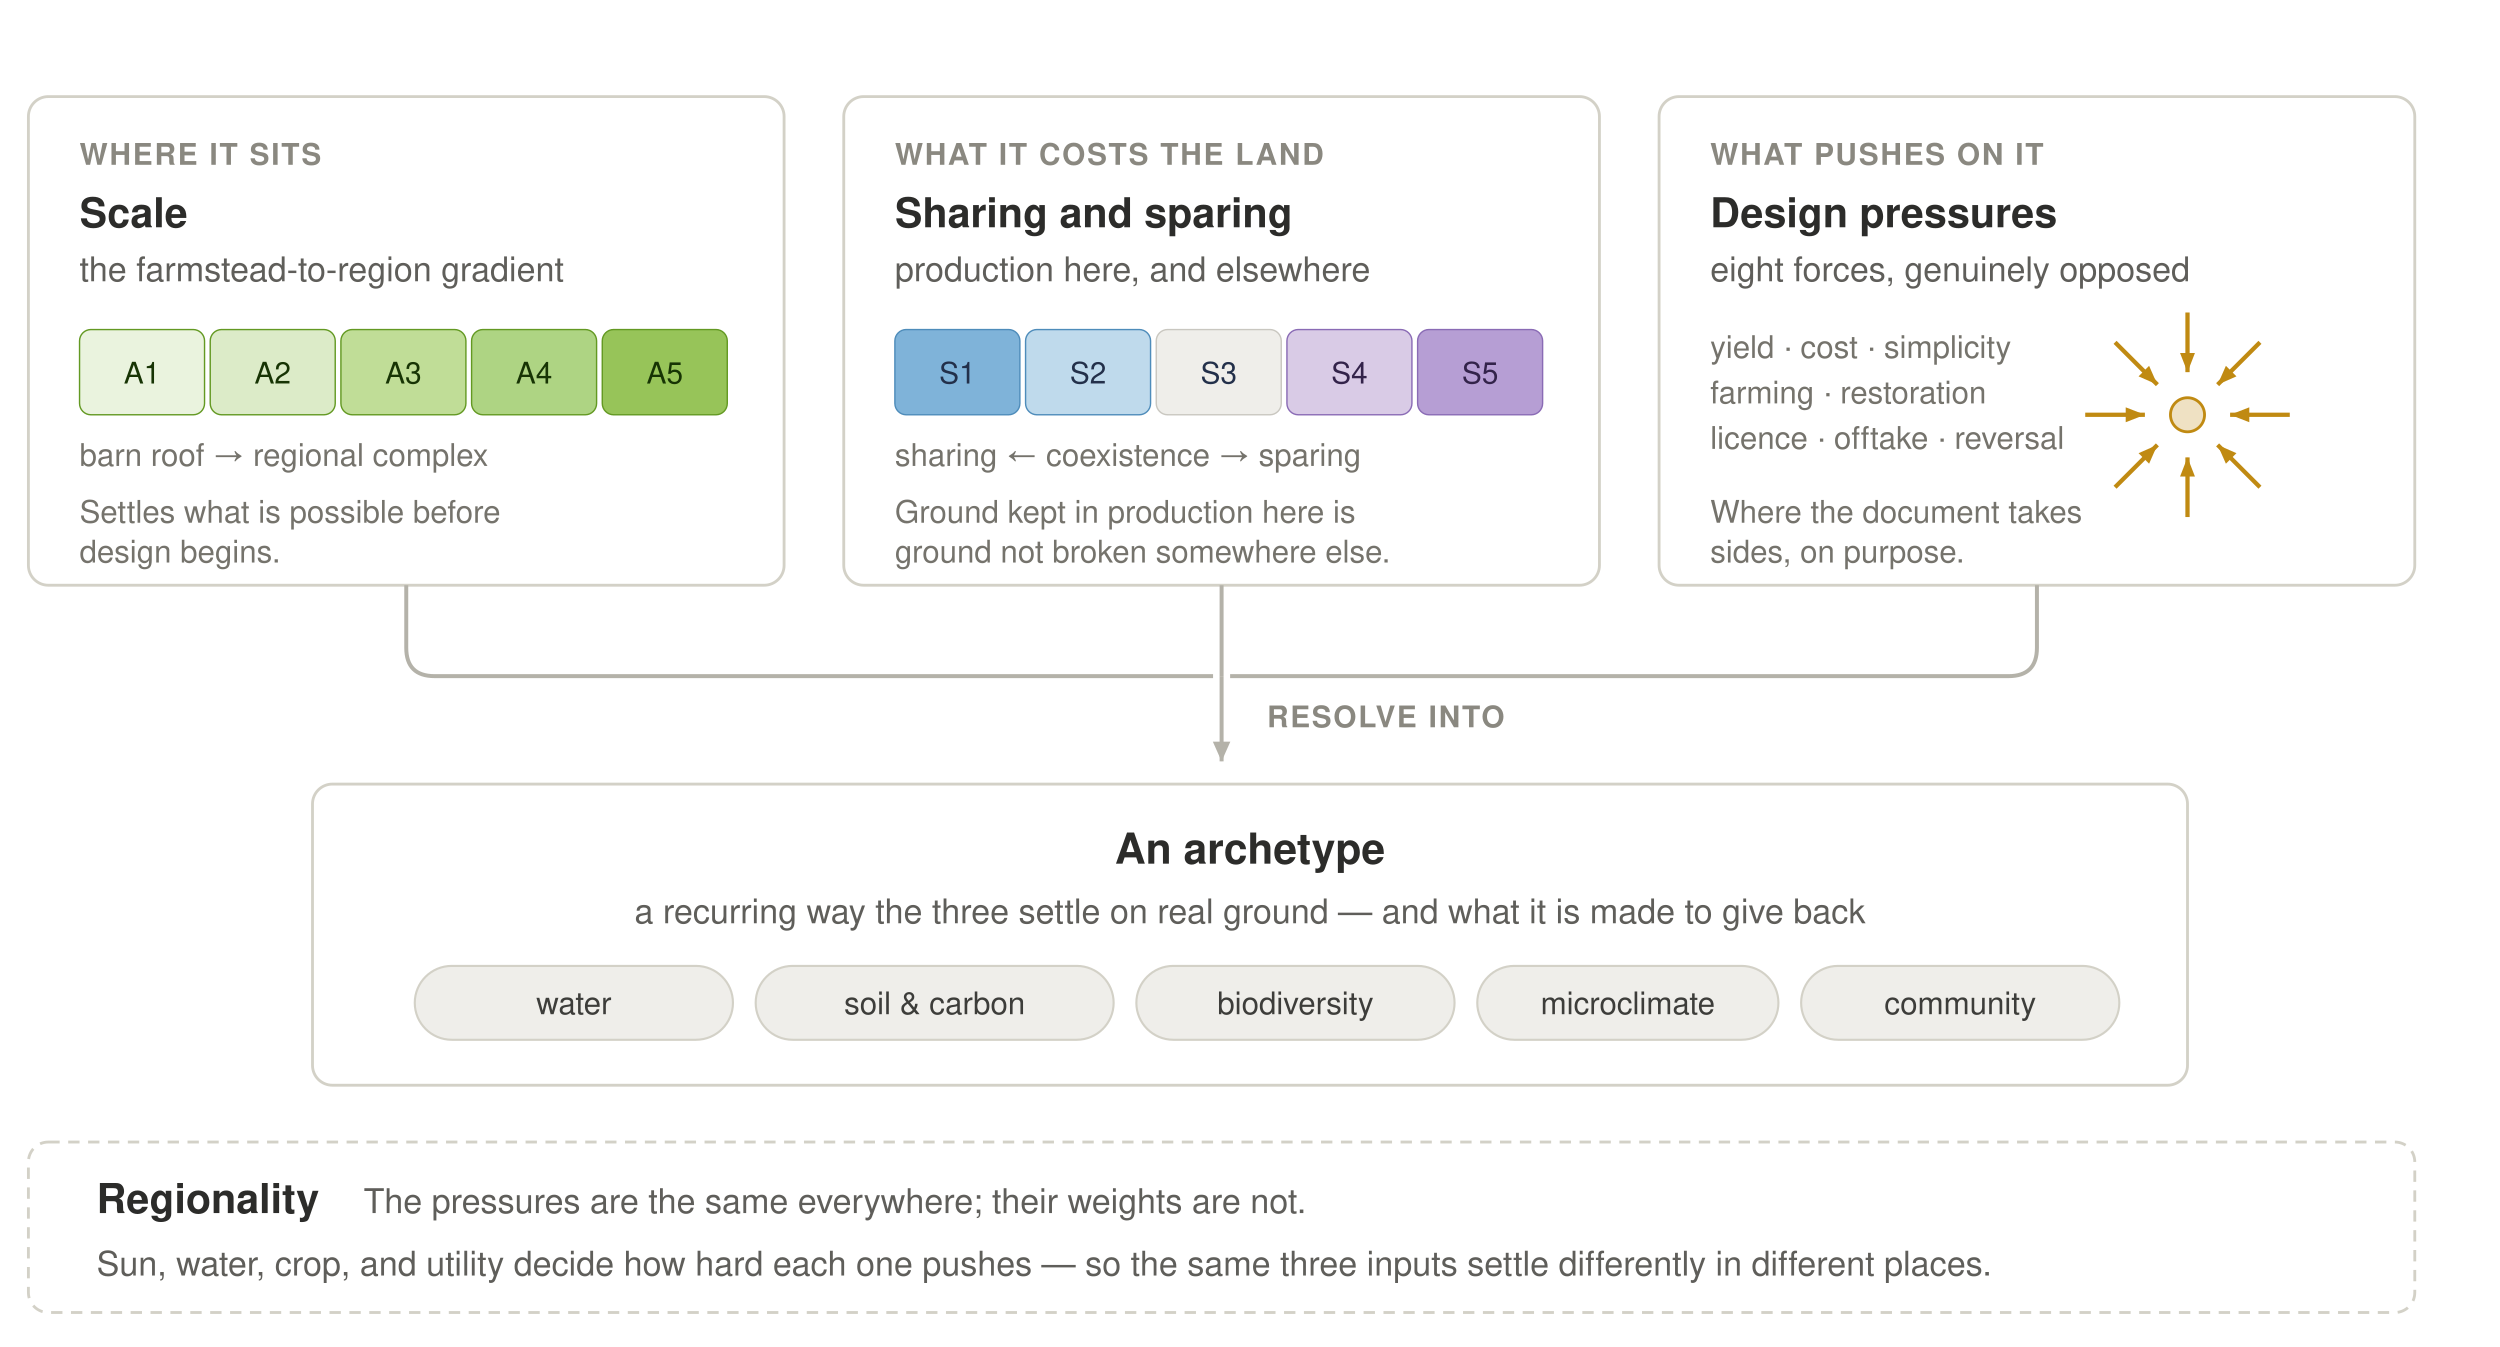
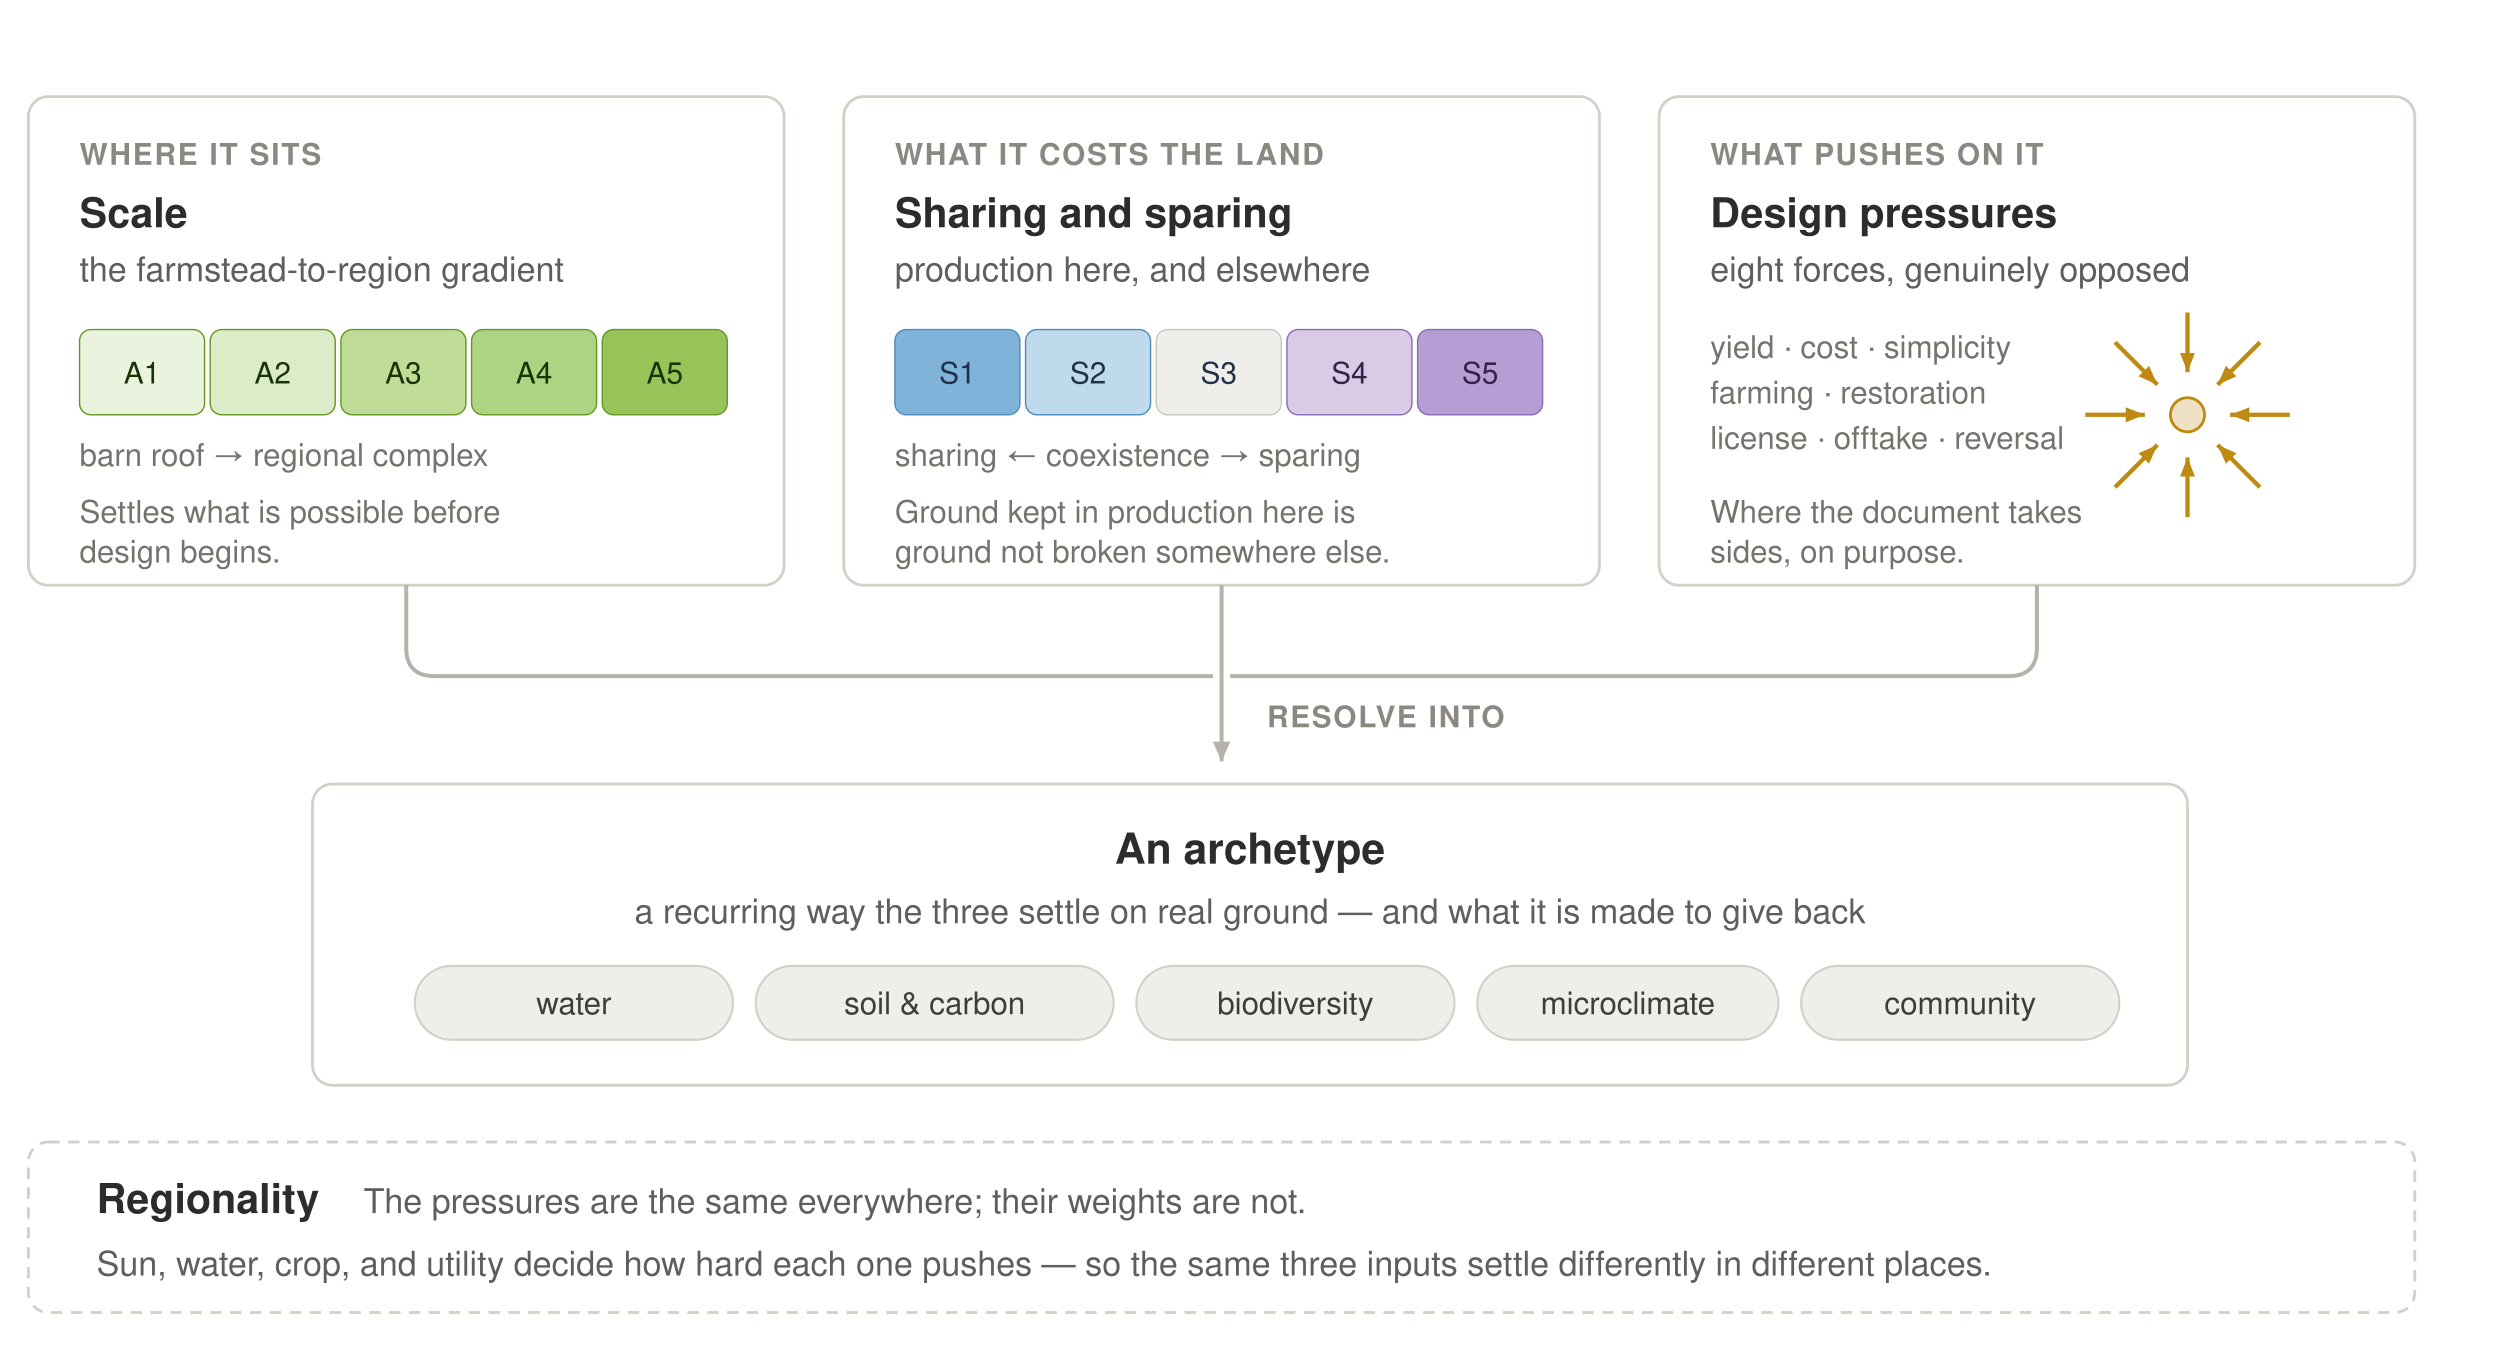
<svg xmlns="http://www.w3.org/2000/svg" width="880" height="474" viewBox="0 0 880 474" role="img">
  <style>
text{font-family:ui-sans-serif,system-ui,-apple-system,"Segoe UI",Helvetica,Arial,sans-serif}
.ct{font-size:14.5px;font-weight:600;fill:#2c2c2a}
.cs{font-size:12px;fill:#5f5e5a}
.cc{font-size:11px;fill:#75736c}
.chip{font-size:10.5px;font-weight:500;fill:#173404}
.chipd{font-size:10.5px;font-weight:500;fill:#23304a}
.chipp{font-size:10.5px;font-weight:500;fill:#33234a}
.rt{font-size:15px;font-weight:600;fill:#2c2c2a}
.rs{font-size:12px;fill:#5f5e5a}
.fn{font-size:11px;fill:#3d3d3a}
.eyebrow{font-size:10.5px;font-weight:600;fill:#8a8880;letter-spacing:0.06em}
.card{fill:none;stroke:#d3d1c7;stroke-width:1}
.join{stroke:#b4b2a9;stroke-width:1.4;fill:none}
@media (prefers-color-scheme:dark){
  .ct{fill:#e8e6dd}.cs{fill:#9c9a92}.cc{fill:#8a8880}
  .rt{fill:#e8e6dd}.rs{fill:#9c9a92}
  .card{stroke:#5f5e5a}.join{stroke:#6f6d66}.eyebrow{fill:#75736c}
  /* .fn is deliberately NOT re-coloured: the function chips keep light fills in
     both modes, so their text must stay dark to remain legible. */
}
</style>
  <defs>
    <marker id="ar" viewBox="0 0 10 10" refX="9" refY="5" markerWidth="5.5" markerHeight="5.5" orient="auto-start-reverse">
      <path d="M0,1 L9,5 L0,9 z" fill="#b4b2a9" />
    </marker>
    <marker id="ap" viewBox="0 0 10 10" refX="9" refY="5" markerWidth="5" markerHeight="5" orient="auto-start-reverse">
      <path d="M0,1.5 L9,5 L0,8.5 z" fill="#C08A12" />
    </marker>
  </defs>
  <rect class="card" x="10" y="34" width="266" height="172" rx="7" />
  <text class="eyebrow" x="28" y="58">WHERE IT SITS</text>
  <text class="ct" x="28" y="80">Scale</text>
  <text class="cs" x="28" y="99">the farmstead-to-region gradient</text>
  <rect x="28" y="116" width="44" height="30" rx="4" fill="#EAF3DE" stroke="#639922" stroke-width="0.5" />
  <rect x="74" y="116" width="44" height="30" rx="4" fill="#DCEBC8" stroke="#639922" stroke-width="0.5" />
  <rect x="120" y="116" width="44" height="30" rx="4" fill="#C0DD97" stroke="#639922" stroke-width="0.5" />
  <rect x="166" y="116" width="44" height="30" rx="4" fill="#AED483" stroke="#639922" stroke-width="0.5" />
  <rect x="212" y="116" width="44" height="30" rx="4" fill="#97C459" stroke="#639922" stroke-width="0.5" />
  <text class="chip" x="50" y="135" text-anchor="middle">A1</text>
  <text class="chip" x="96" y="135" text-anchor="middle">A2</text>
  <text class="chip" x="142" y="135" text-anchor="middle">A3</text>
  <text class="chip" x="188" y="135" text-anchor="middle">A4</text>
  <text class="chip" x="234" y="135" text-anchor="middle">A5</text>
  <text class="cc" x="28" y="164">barn roof → regional complex</text>
  <text class="cc" x="28" y="184">Settles what is possible before</text>
  <text class="cc" x="28" y="198">design begins.</text>
  <rect class="card" x="297" y="34" width="266" height="172" rx="7" />
  <text class="eyebrow" x="315" y="58">WHAT IT COSTS THE LAND</text>
  <text class="ct" x="315" y="80">Sharing and sparing</text>
  <text class="cs" x="315" y="99">production here, and elsewhere</text>
  <rect x="315" y="116" width="44" height="30" rx="4" fill="#7FB3D9" stroke="#4E8CBA" stroke-width="0.5" />
  <rect x="361" y="116" width="44" height="30" rx="4" fill="#BFDAEC" stroke="#4E8CBA" stroke-width="0.5" />
  <rect x="407" y="116" width="44" height="30" rx="4" fill="#EFEEEA" stroke="#c9c7c0" stroke-width="0.5" />
  <rect x="453" y="116" width="44" height="30" rx="4" fill="#D9CBE6" stroke="#8A6BB5" stroke-width="0.5" />
  <rect x="499" y="116" width="44" height="30" rx="4" fill="#B69ED4" stroke="#8A6BB5" stroke-width="0.5" />
  <text class="chipd" x="337" y="135" text-anchor="middle">S1</text>
  <text class="chipd" x="383" y="135" text-anchor="middle">S2</text>
  <text class="chipd" x="429" y="135" text-anchor="middle">S3</text>
  <text class="chipp" x="475" y="135" text-anchor="middle">S4</text>
  <text class="chipp" x="521" y="135" text-anchor="middle">S5</text>
  <text class="cc" x="315" y="164">sharing ← coexistence → sparing</text>
  <text class="cc" x="315" y="184">Ground kept in production here is</text>
  <text class="cc" x="315" y="198">ground not broken somewhere else.</text>
  <rect class="card" x="584" y="34" width="266" height="172" rx="7" />
  <text class="eyebrow" x="602" y="58">WHAT PUSHES ON IT</text>
  <text class="ct" x="602" y="80">Design pressures</text>
  <text class="cs" x="602" y="99">eight forces, genuinely opposed</text>
  <line x1="806" y1="146" x2="785" y2="146" stroke="#C08A12" stroke-width="1.5" marker-end="url(#ap)" />
  <line x1="795.5" y1="171.5" x2="780.6" y2="156.6" stroke="#C08A12" stroke-width="1.5" marker-end="url(#ap)" />
  <line x1="770" y1="182" x2="770" y2="161" stroke="#C08A12" stroke-width="1.5" marker-end="url(#ap)" />
  <line x1="744.5" y1="171.5" x2="759.4" y2="156.6" stroke="#C08A12" stroke-width="1.5" marker-end="url(#ap)" />
  <line x1="734" y1="146" x2="755" y2="146" stroke="#C08A12" stroke-width="1.5" marker-end="url(#ap)" />
  <line x1="744.5" y1="120.5" x2="759.4" y2="135.4" stroke="#C08A12" stroke-width="1.5" marker-end="url(#ap)" />
  <line x1="770" y1="110" x2="770" y2="131" stroke="#C08A12" stroke-width="1.5" marker-end="url(#ap)" />
  <line x1="795.5" y1="120.5" x2="780.6" y2="135.4" stroke="#C08A12" stroke-width="1.5" marker-end="url(#ap)" />
  <circle cx="770" cy="146" r="6" fill="#C08A12" fill-opacity="0.25" stroke="#C08A12" stroke-width="1" />
  <text class="cc" x="602" y="126">yield · cost · simplicity</text>
  <text class="cc" x="602" y="142">farming · restoration</text>
-   <text class="cc" x="602" y="158">licence · offtake · reversal</text>
+   <text class="cc" x="602" y="158">license · offtake · reversal</text>
  <text class="cc" x="602" y="184">Where the document takes</text>
  <text class="cc" x="602" y="198">sides, on purpose.</text>
  <path class="join" d="M143 206 L143 228 Q143 238 153 238 L427 238" />
  <path class="join" d="M430 206 L430 238" />
  <path class="join" d="M717 206 L717 228 Q717 238 707 238 L433 238" />
  <line class="join" x1="430" y1="238" x2="430" y2="268" marker-end="url(#ar)" />
  <text class="eyebrow" x="446" y="256">RESOLVE INTO</text>
  <rect class="card" x="110" y="276" width="660" height="106" rx="7" />
  <text class="rt" x="440" y="304" text-anchor="middle">An archetype</text>
  <text class="rs" x="440" y="325" text-anchor="middle">a recurring way the three settle on real ground — and what it is made to give back</text>
  <rect x="146" y="340" width="112" height="26" rx="13" fill="#EFEEEA" stroke="#d3d1c7" stroke-width="0.75" />
  <rect x="266" y="340" width="126" height="26" rx="13" fill="#EFEEEA" stroke="#d3d1c7" stroke-width="0.75" />
  <rect x="400" y="340" width="112" height="26" rx="13" fill="#EFEEEA" stroke="#d3d1c7" stroke-width="0.75" />
  <rect x="520" y="340" width="106" height="26" rx="13" fill="#EFEEEA" stroke="#d3d1c7" stroke-width="0.75" />
  <rect x="634" y="340" width="112" height="26" rx="13" fill="#EFEEEA" stroke="#d3d1c7" stroke-width="0.75" />
  <text class="fn" x="202" y="357" text-anchor="middle">water</text>
  <text class="fn" x="329" y="357" text-anchor="middle">soil &amp; carbon</text>
  <text class="fn" x="456" y="357" text-anchor="middle">biodiversity</text>
  <text class="fn" x="573" y="357" text-anchor="middle">microclimate</text>
  <text class="fn" x="690" y="357" text-anchor="middle">community</text>
  <rect class="card" x="10" y="402" width="840" height="60" rx="7" stroke-dasharray="4 3" />
  <text class="ct" x="34" y="427">Regionality</text>
  <text class="cs" x="128" y="427">The pressures are the same everywhere; their weights are not.</text>
  <text class="cs" x="34" y="449">Sun, water, crop, and utility decide how hard each one pushes — so the same three inputs settle differently in different places.</text>
</svg>
